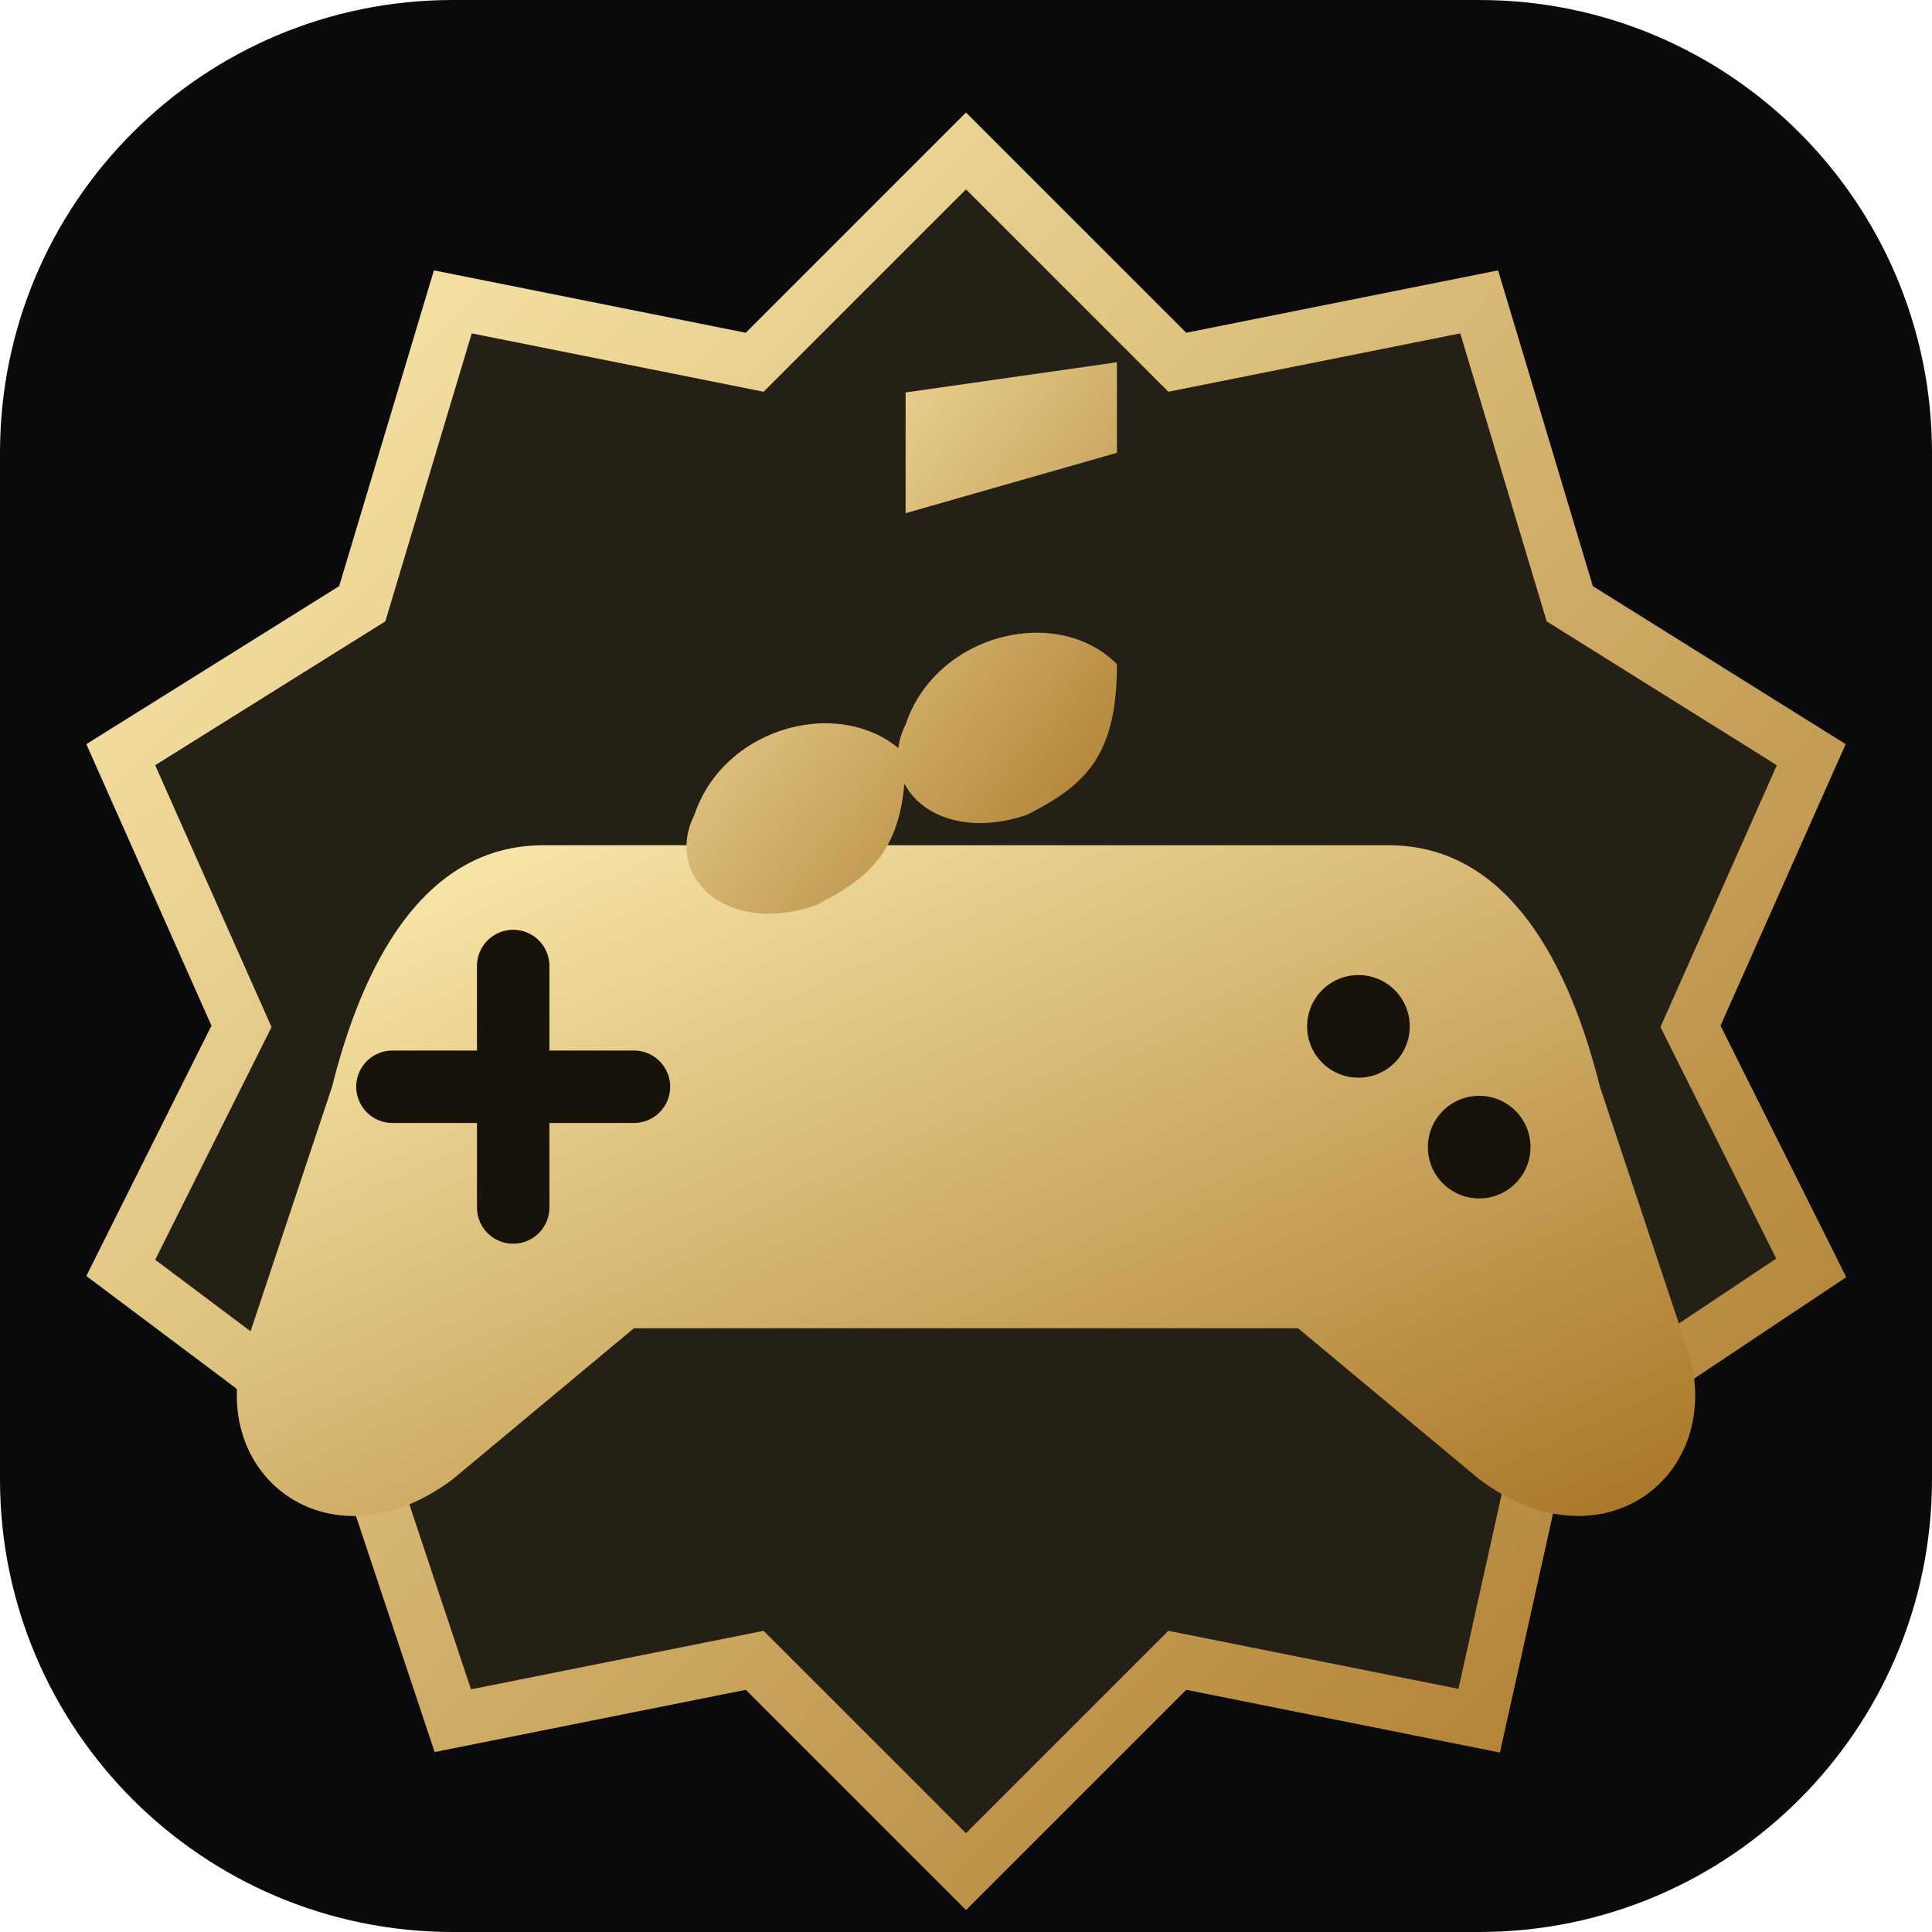
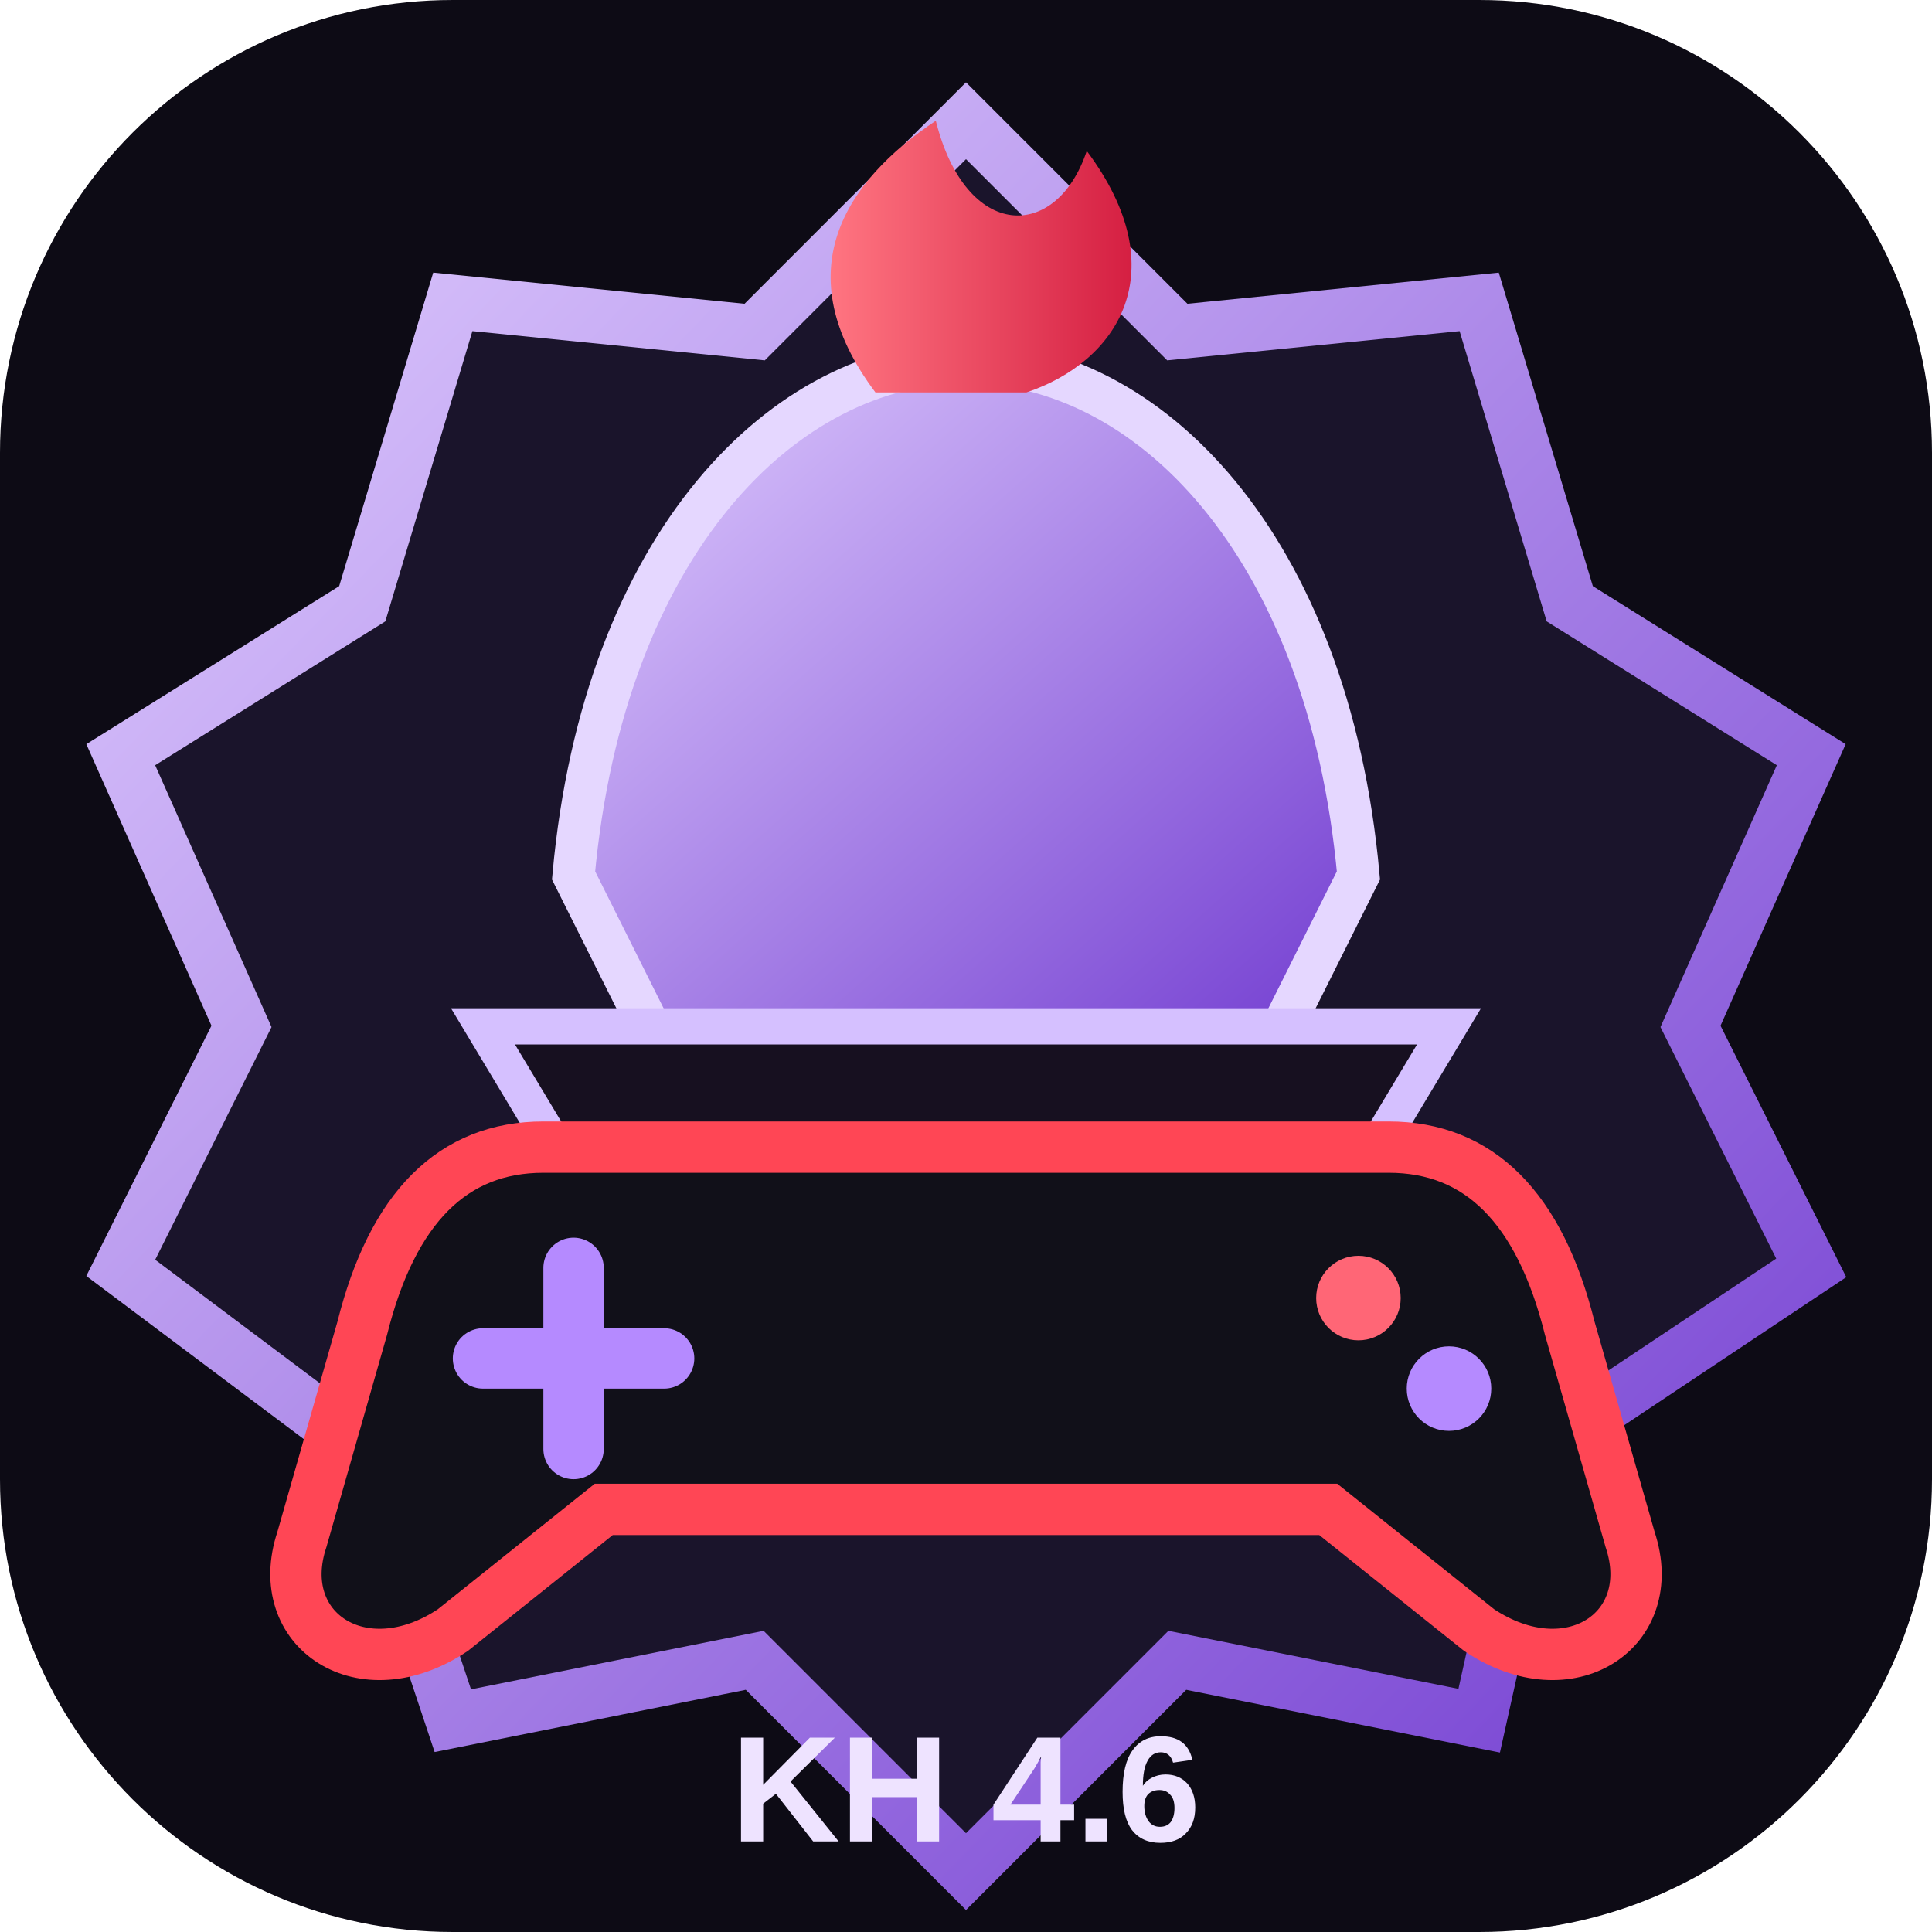
<svg xmlns="http://www.w3.org/2000/svg" viewBox="0 0 64 64">
  <defs>
-     <linearGradient id="g" x1="0" y1="0" x2="1" y2="1">
-       <stop stop-color="#fff0b4" />
-       <stop offset="1" stop-color="#a87527" />
+     <linearGradient id="v" x1="0" y1="0" x2="1" y2="1">
+       <stop stop-color="#e1ceff" />
+       <stop offset="1" stop-color="#713bd0" />
+     </linearGradient>
+     <linearGradient id="r">
+       <stop stop-color="#ff7581" />
+       <stop offset="1" stop-color="#d51f42" />
    </linearGradient>
  </defs>
-   <rect width="64" height="64" rx="15" fill="#0a0a0c" />
-   <path d="M32 5 39 12 49 10 52 20 60 25 56 34 60 42 51 48 49 57 39 55 32 62 25 55 15 57 12 48 4 42 8 34 4 25 12 20 15 10 25 12Z" fill="#d9b15a" fill-opacity=".13" stroke="url(#g)" stroke-width="1.8" />
-   <path d="M18 28c-4 0-6 4-7 8l-3 9c-1 4 3 7 7 4l6-5h22l6 5c4 3 8 0 7-4l-3-9c-1-4-3-8-7-8z" fill="url(#g)" />
-   <path d="M17 32v8m-4-4h8" stroke="#17120a" stroke-width="2.4" stroke-linecap="round" />
-   <circle cx="45" cy="34" r="1.7" fill="#17120a" />
-   <circle cx="49" cy="38" r="1.7" fill="#17120a" />
-   <path d="M30 13v12c-2-2-6-1-7 2-1 2 1 4 4 3 2-1 3-2 3-5V17l7-2v7c-2-2-6-1-7 2-1 2 1 4 4 3 2-1 3-2 3-5V12z" fill="url(#g)" />
+   <rect width="64" height="64" rx="15" fill="#0d0b15" />
+   <path d="M32 4 39 11 49 10 52 20 60 25 56 34 60 42 51 48 49 57 39 55 32 62 25 55 15 57 12 48 4 42 8 34 4 25 12 20 15 10 25 11Z" fill="#9b6dff18" stroke="url(#v)" stroke-width="1.8" />
+   <path d="M19 29c1-11 7-17 13-17s12 6 13 17l-3 6H22z" fill="url(#v)" stroke="#e5d7ff" stroke-width="1.4" />
+   <path d="M29 13c-3-4-1-7 2-9 1 4 4 4 5 1 3 4 1 7-2 8" fill="url(#r)" />
+   <path d="M16 34h32l-3 5H19z" fill="#171020" stroke="#d5c0ff" stroke-width="1.2" />
+   <path d="M18 38c-3 0-5 2-6 6l-2 7c-1 3 2 5 5 3l5-4h24l5 4c3 2 6 0 5-3l-2-7c-1-4-3-6-6-6z" fill="#111019" stroke="#ff4655" stroke-width="1.7" />
+   <path d="M19 42v6m-3-3h6" stroke="#b58aff" stroke-width="2" stroke-linecap="round" />
+   <circle cx="45" cy="43" r="1.4" fill="#ff6676" />
+   <circle cx="48" cy="46" r="1.4" fill="#b58aff" />
+   <text x="32" y="61" text-anchor="middle" font-family="Arial,sans-serif" font-size="5" font-weight="900" fill="#eee3ff">KH 4.6</text>
</svg>
